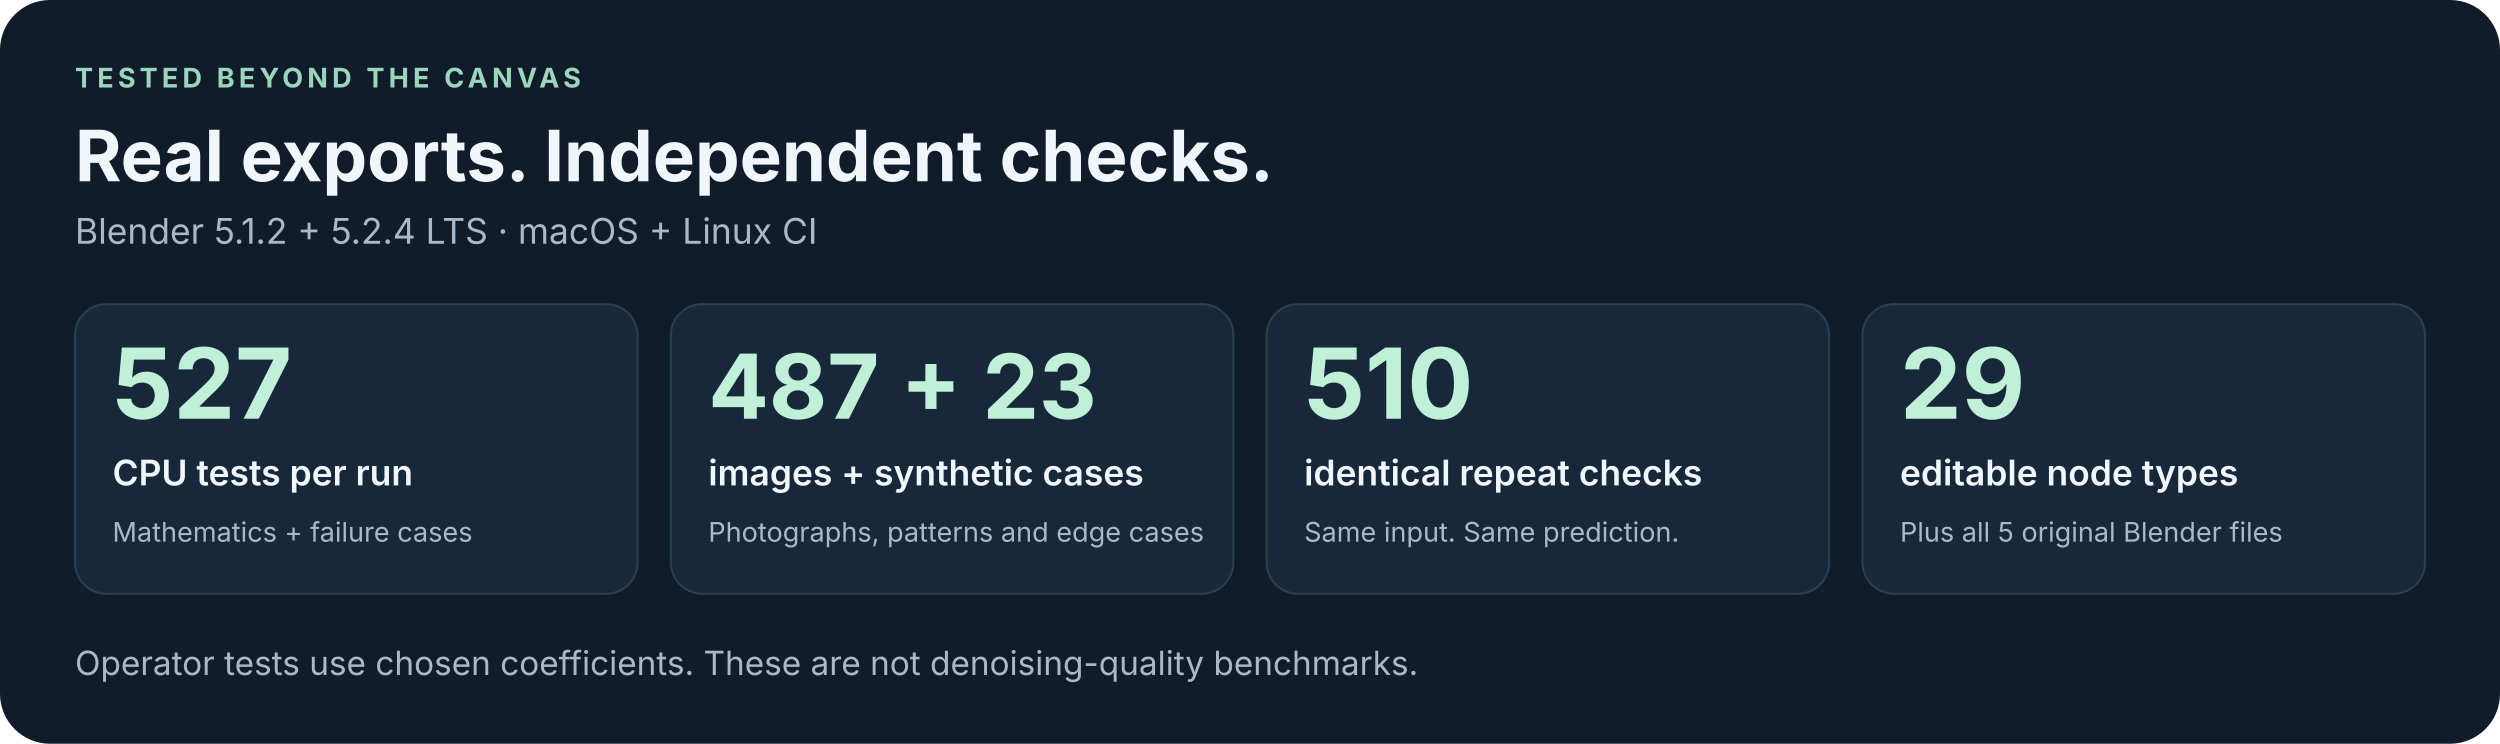
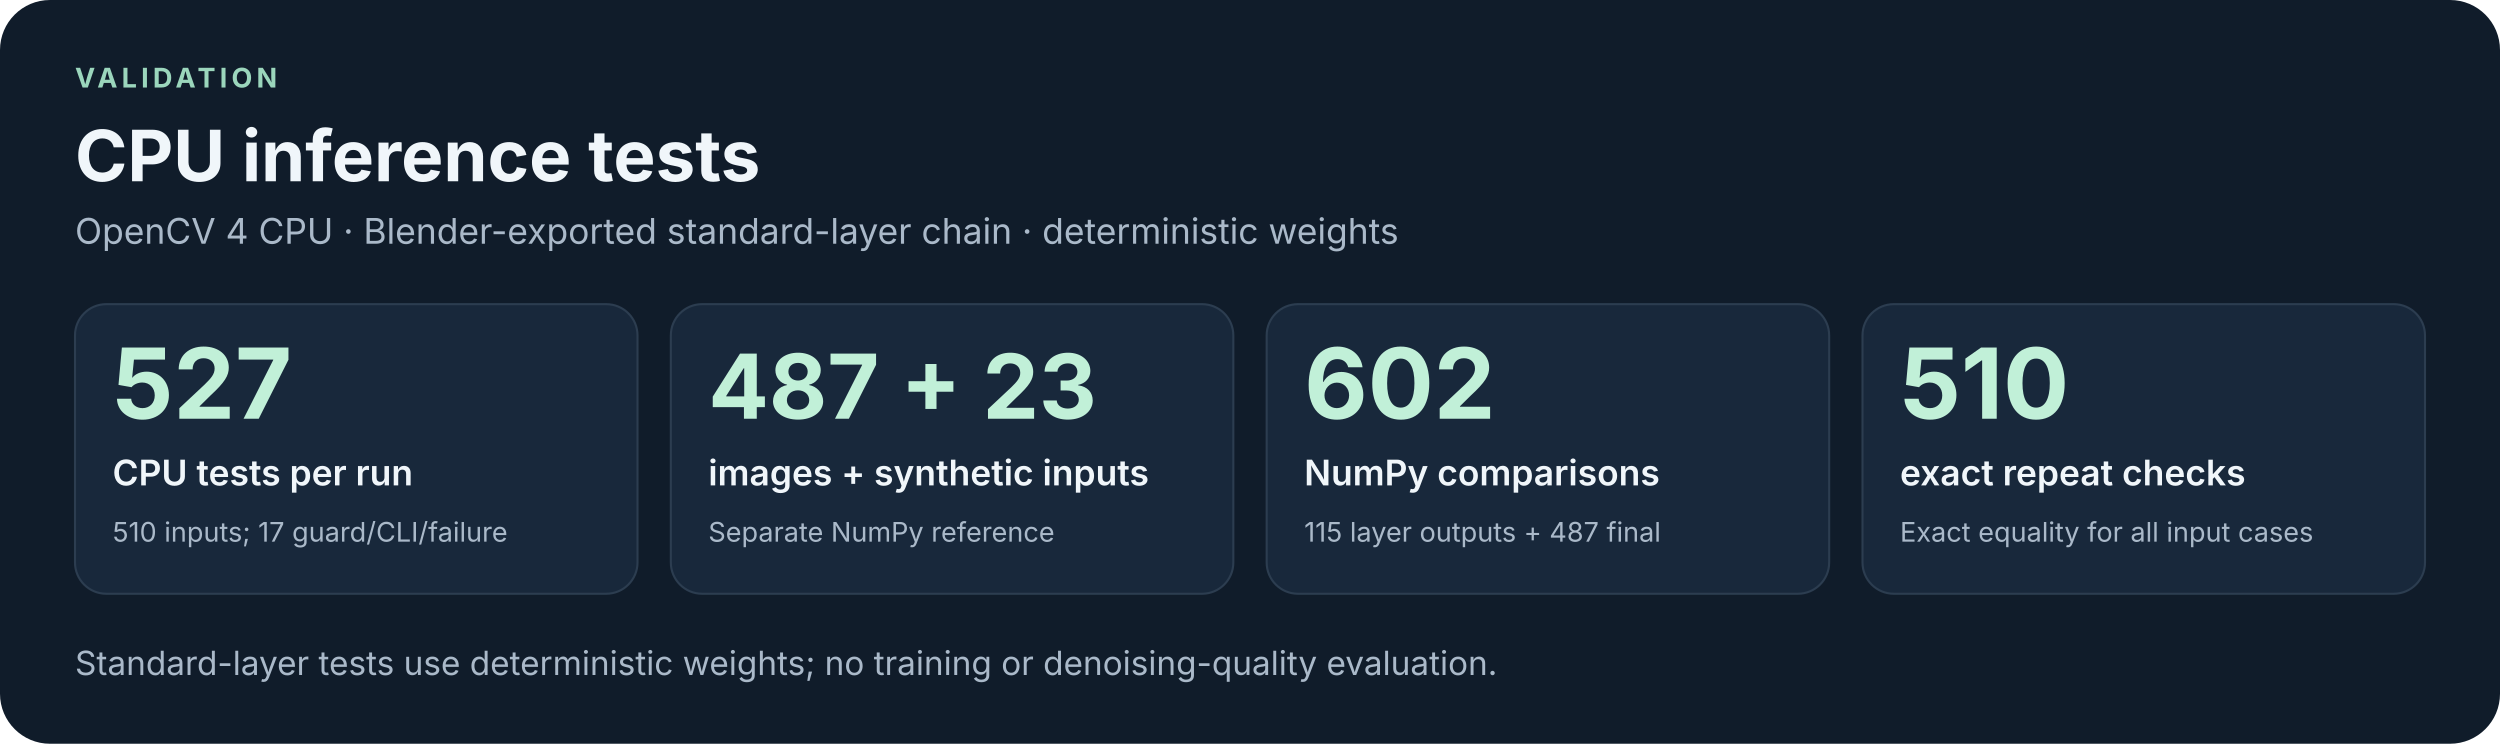
<svg xmlns="http://www.w3.org/2000/svg" width="1200" height="357" viewBox="0 0 1200 357" role="img" aria-labelledby="title desc">
  <style>text{font-family:Inter,-apple-system,BlinkMacSystemFont,"Segoe UI",Arial,sans-serif}.mono{font-family:"SFMono-Regular",Consolas,monospace}</style>
  <rect x="0" y="0" width="1200" height="357" rx="24" fill="#101c2a" stroke="none" />
-   <text x="36" y="42" font-size="13" fill="#9bd6bc" font-weight="700" letter-spacing="2">TESTED BEYOND THE CANVAS</text>
-   <text x="36" y="87" font-size="34" fill="#f0f6fa" font-weight="700">Real exports. Independent checks.</text>
-   <text x="36" y="117" font-size="17" fill="#aab9c9" font-weight="400">Blender 5.1.2 + 5.2.4 LTS  ·  macOS + Linux CI</text>
+   <text x="36" y="42" font-size="13" fill="#9bd6bc" font-weight="700" letter-spacing="2">VALIDATION</text>
+   <text x="36" y="87" font-size="34" fill="#f0f6fa" font-weight="700">CPU inference tests</text>
+   <text x="36" y="117" font-size="17" fill="#aab9c9" font-weight="400">OpenCV 4 CPU  ·  Blender-exported standard-layer chain  ·  deterministic weights</text>
  <rect x="36" y="146" width="270" height="139" rx="15" fill="#18283b" stroke="#2c3d50" />
  <text x="54" y="201" font-size="47" fill="#c1f0d8" font-weight="700">527</text>
  <text x="54" y="233" font-size="17" fill="#f0f6fa" font-weight="600">CPU tests per run</text>
-   <text x="54" y="260" font-size="13" fill="#aab9c9" font-weight="400">Mathematics + failure cases</text>
+   <text x="54" y="260" font-size="13" fill="#aab9c9" font-weight="400">510 inputs; 17 guard/CLI/failure</text>
  <rect x="322" y="146" width="270" height="139" rx="15" fill="#18283b" stroke="#2c3d50" />
  <text x="340" y="201" font-size="43" fill="#c1f0d8" font-weight="700">487 + 23</text>
-   <text x="340" y="233" font-size="17" fill="#f0f6fa" font-weight="600">images + synthetic cases</text>
-   <text x="340" y="260" font-size="13" fill="#aab9c9" font-weight="400">Photographs, patterns and edge cases</text>
+   <text x="340" y="233" font-size="17" fill="#f0f6fa" font-weight="600">images + synthetic inputs</text>
+   <text x="340" y="260" font-size="13" fill="#aab9c9" font-weight="400">Separate NumPy reference</text>
  <rect x="608" y="146" width="270" height="139" rx="15" fill="#18283b" stroke="#2c3d50" />
-   <text x="626" y="201" font-size="47" fill="#c1f0d8" font-weight="700">510</text>
-   <text x="626" y="233" font-size="17" fill="#f0f6fa" font-weight="600">identical repeat checks</text>
-   <text x="626" y="260" font-size="13" fill="#aab9c9" font-weight="400">Same input. Same prediction.</text>
+   <text x="626" y="201" font-size="47" fill="#c1f0d8" font-weight="700">602</text>
+   <text x="626" y="233" font-size="17" fill="#f0f6fa" font-weight="600">NumPy comparisons</text>
+   <text x="626" y="260" font-size="13" fill="#aab9c9" font-weight="400">115 layer outputs + 487 final</text>
  <rect x="894" y="146" width="270" height="139" rx="15" fill="#18283b" stroke="#2c3d50" />
-   <text x="912" y="201" font-size="47" fill="#c1f0d8" font-weight="700">29</text>
-   <text x="912" y="233" font-size="17" fill="#f0f6fa" font-weight="600">editable node types</text>
-   <text x="912" y="260" font-size="13" fill="#aab9c9" font-weight="400">Plus all 5 original Blender files</text>
-   <text x="36" y="324" font-size="16" fill="#aab9c9" font-weight="400">Operator tests use chosen coefficients. These are not denoising-quality benchmarks.</text>
+   <text x="912" y="201" font-size="47" fill="#c1f0d8" font-weight="700">510</text>
+   <text x="912" y="233" font-size="17" fill="#f0f6fa" font-weight="600">exact repeat checks</text>
+   <text x="912" y="260" font-size="13" fill="#aab9c9" font-weight="400">Exact equality for all input cases</text>
+   <text x="36" y="324" font-size="16" fill="#aab9c9" font-weight="400">Standard-layer tests use deterministic weights; no training or denoising-quality evaluation.</text>
</svg>
